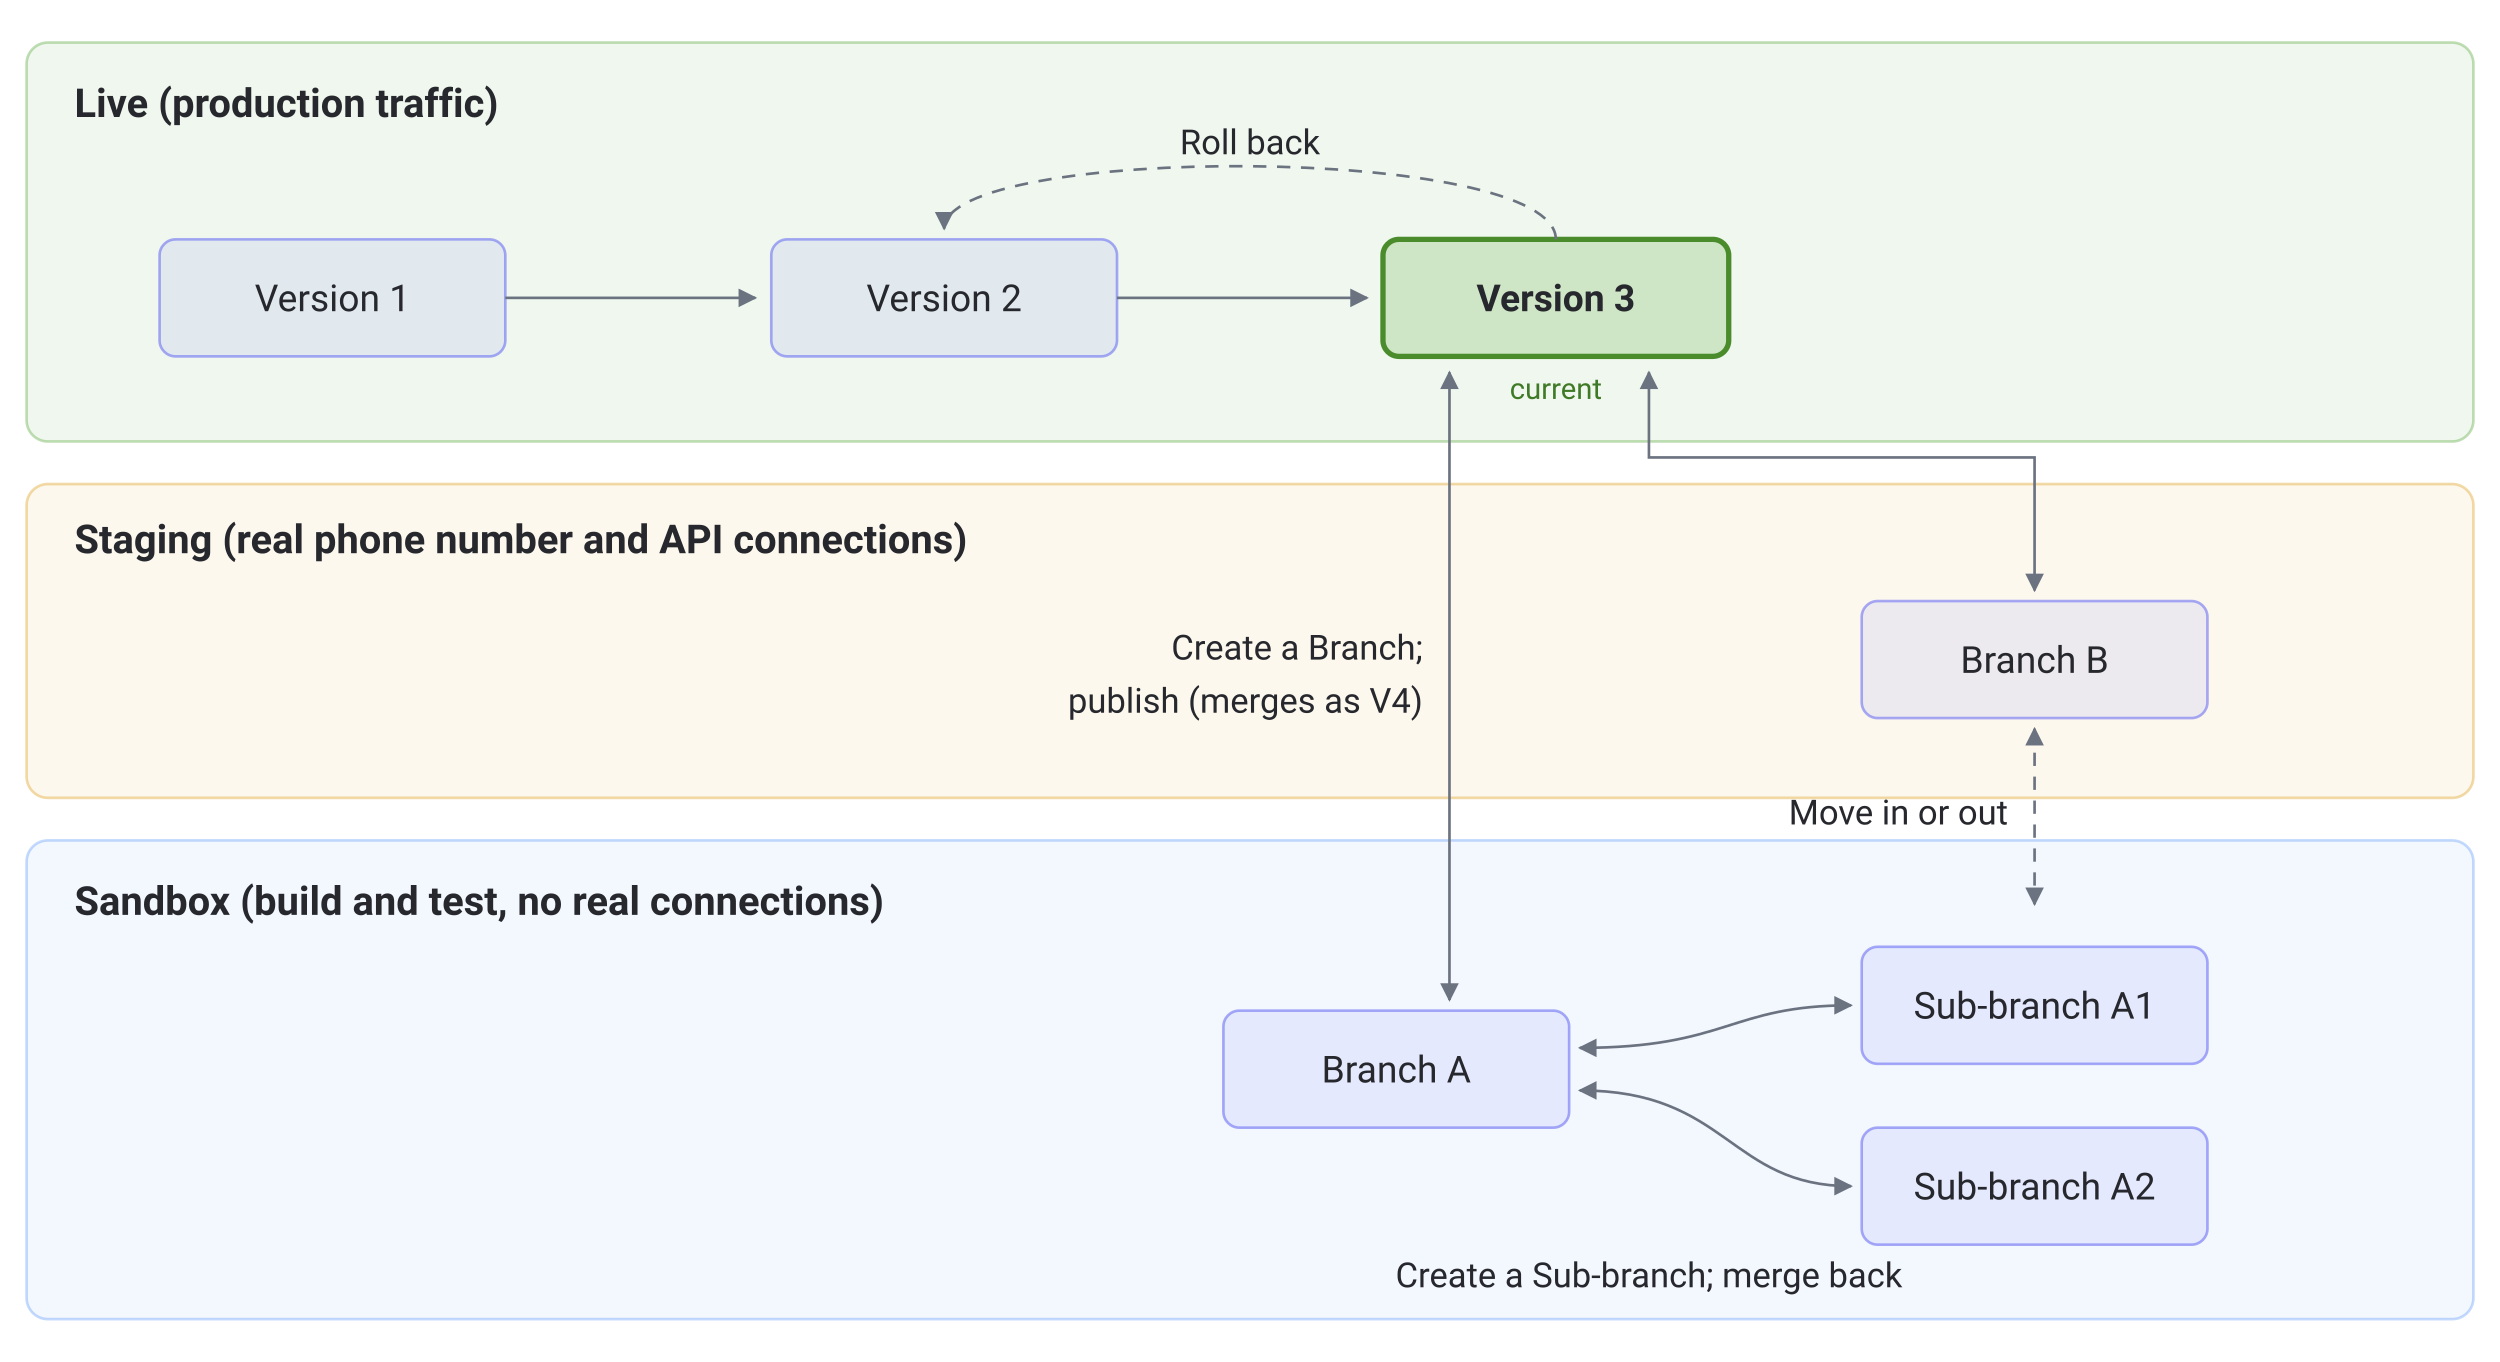
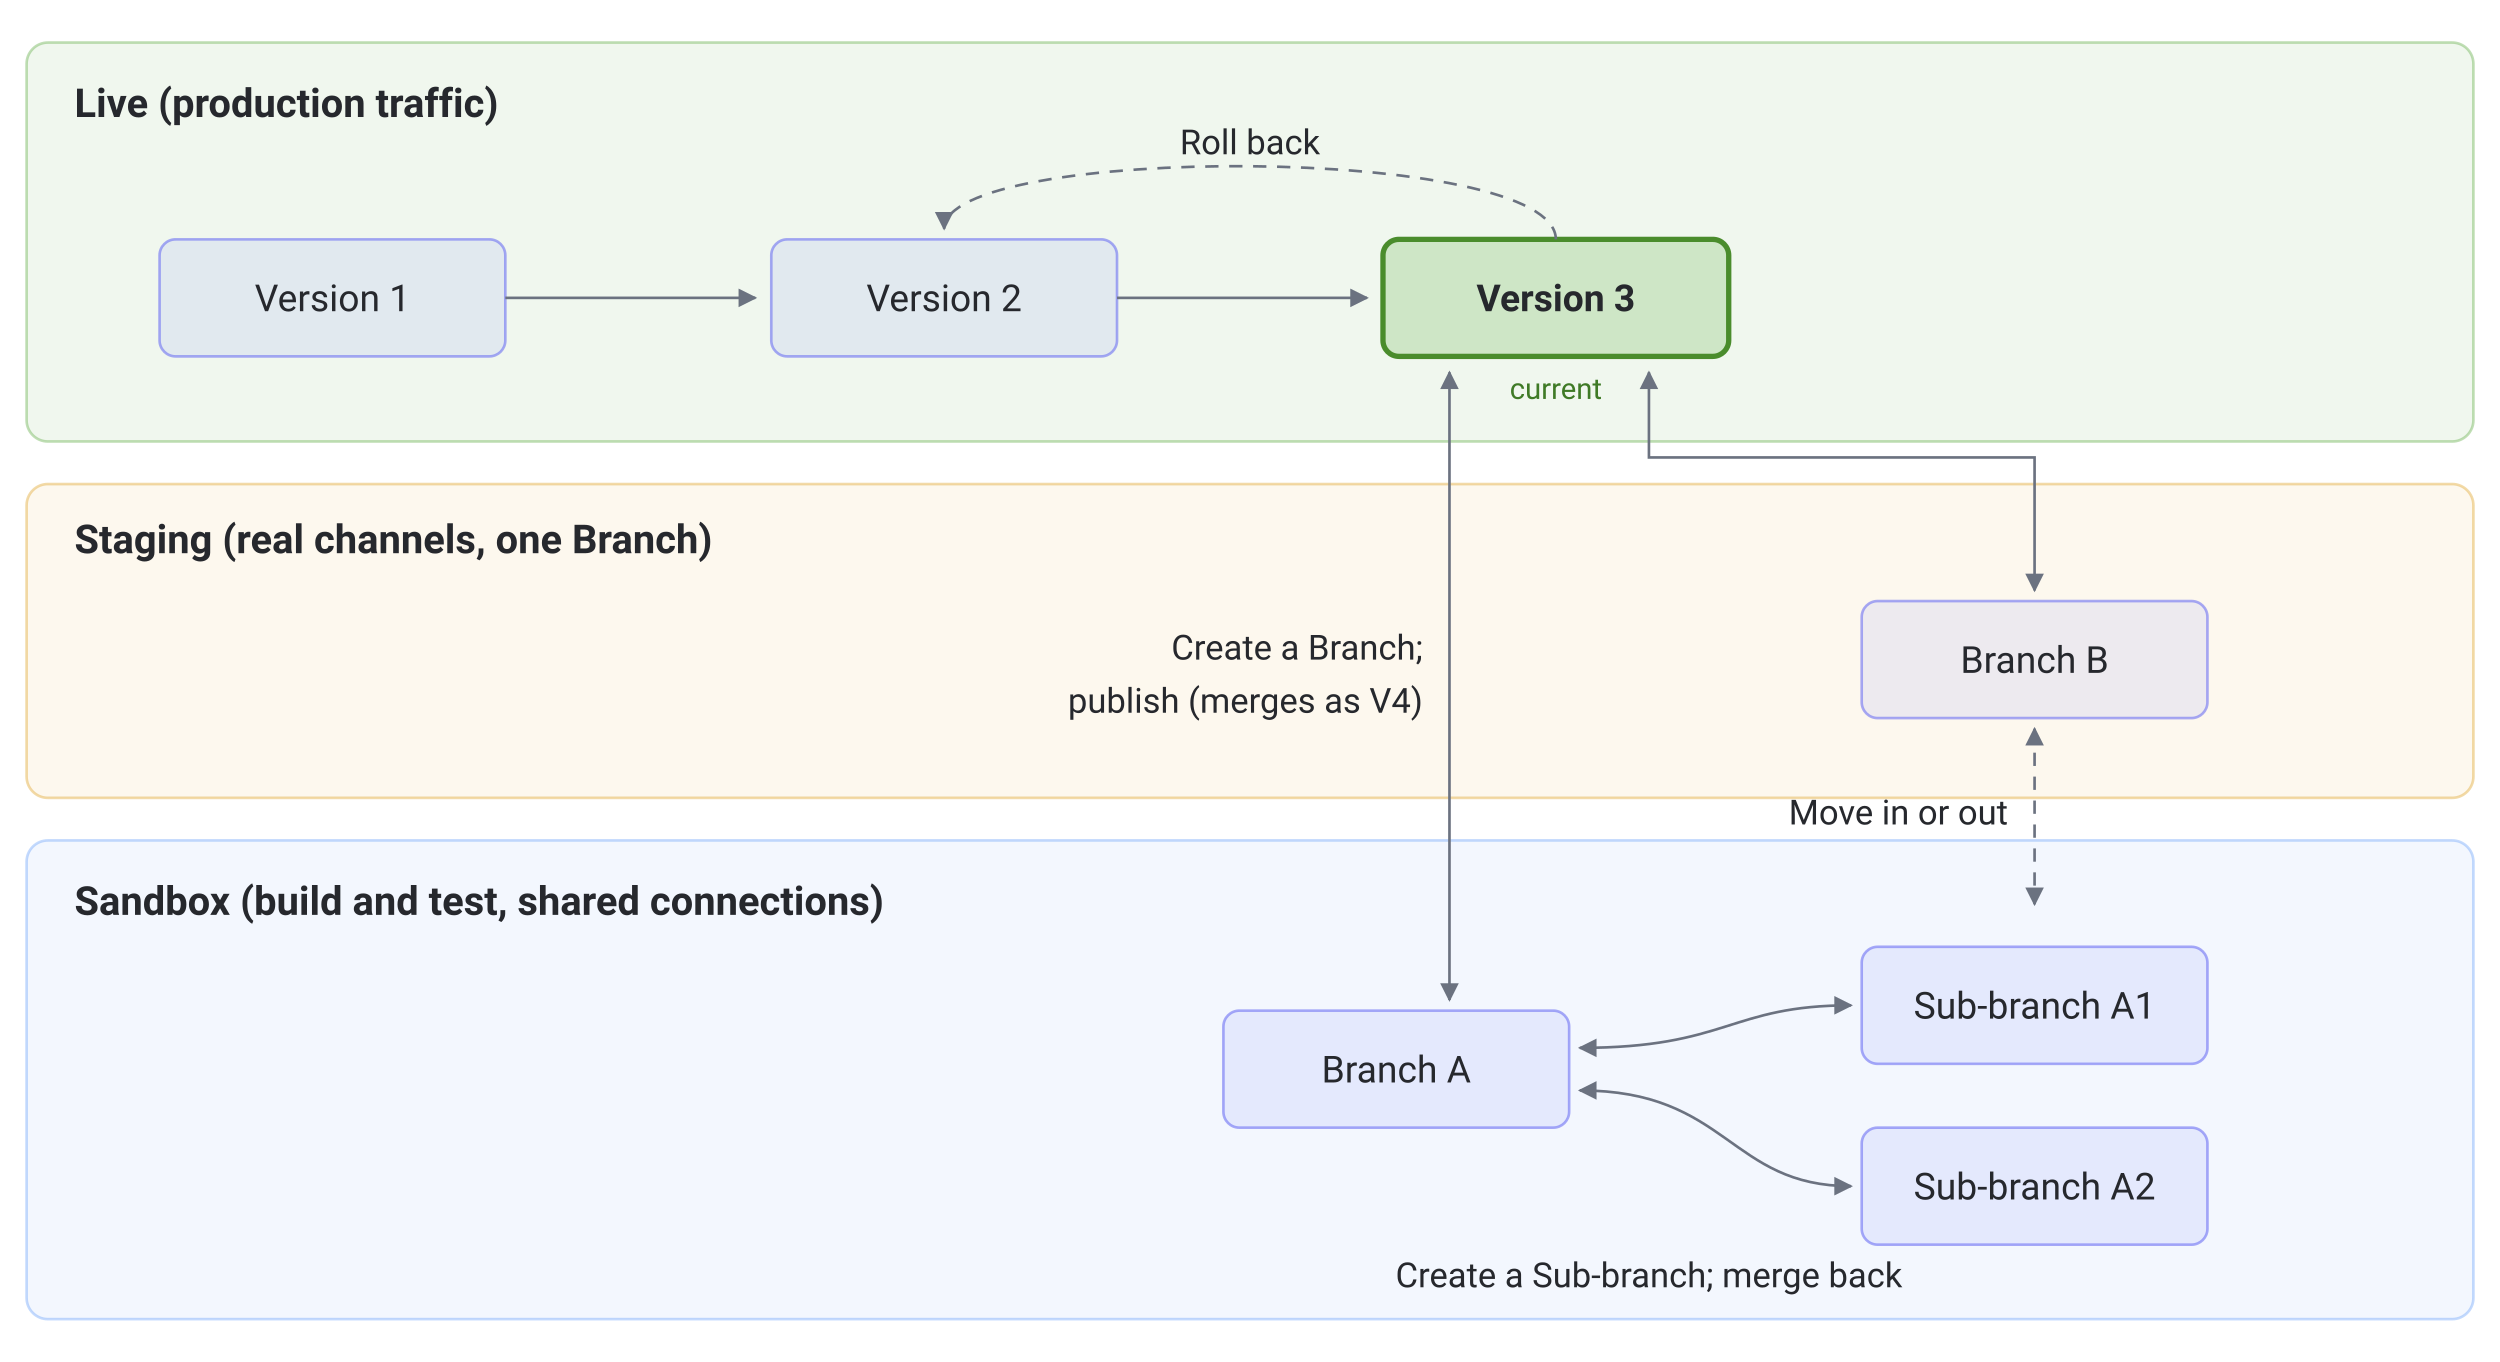
<svg xmlns="http://www.w3.org/2000/svg" viewBox="0 0 940 512" font-family="ui-sans-serif, system-ui, -apple-system, 'Segoe UI', Roboto, Helvetica, Arial, sans-serif">
  <defs>
    <marker id="arr" viewBox="0 0 10 10" refX="9" refY="5" markerWidth="7" markerHeight="7" orient="auto-start-reverse">
      <path d="M 0 0 L 10 5 L 0 10 z" fill="#6b7280" />
    </marker>
  </defs>
  <rect x="10" y="16" width="920" height="150" rx="8" fill="rgba(74,160,44,0.08)" stroke="rgba(74,160,44,0.35)" />
  <rect x="10" y="182" width="920" height="118" rx="8" fill="rgba(217,150,6,0.07)" stroke="rgba(217,150,6,0.35)" />
  <rect x="10" y="316" width="920" height="180" rx="8" fill="rgba(59,130,246,0.06)" stroke="rgba(59,130,246,0.30)" />
  <text x="28" y="44" font-size="15" font-weight="600" fill="#26282d">Live (production traffic)</text>
-   <text x="28" y="208" font-size="15" font-weight="600" fill="#26282d">Staging (real phone number and API connections)</text>
-   <text x="28" y="344" font-size="15" font-weight="600" fill="#26282d">Sandbox (build and test, no real connections)</text>
+   <text x="28" y="208" font-size="15" font-weight="600" fill="#26282d">Staging (real channels, one Branch)</text>
+   <text x="28" y="344" font-size="15" font-weight="600" fill="#26282d">Sandbox (build and test, shared connections)</text>
  <rect x="60" y="90" width="130" height="44" rx="6" fill="rgba(99,102,241,0.10)" stroke="rgba(99,102,241,0.55)" />
  <rect x="290" y="90" width="130" height="44" rx="6" fill="rgba(99,102,241,0.10)" stroke="rgba(99,102,241,0.55)" />
  <rect x="520" y="90" width="130" height="44" rx="6" fill="rgba(74,160,44,0.20)" stroke="#4a8c2c" stroke-width="2" />
  <text x="125" y="117" font-size="14" text-anchor="middle" fill="#26282d">Version 1</text>
  <text x="355" y="117" font-size="14" text-anchor="middle" fill="#26282d">Version 2</text>
  <text x="585" y="117" font-size="14" font-weight="600" text-anchor="middle" fill="#26282d">Version 3</text>
  <text x="585" y="150" font-size="11" text-anchor="middle" fill="#3f7a26">current</text>
  <line x1="190" y1="112" x2="284" y2="112" stroke="#6b7280" marker-end="url(#arr)" />
  <line x1="420" y1="112" x2="514" y2="112" stroke="#6b7280" marker-end="url(#arr)" />
  <path d="M 585 90 C 585 54, 355 54, 355 86" fill="none" stroke="#6b7280" stroke-dasharray="5 4" marker-end="url(#arr)" />
  <text x="470" y="58" font-size="13" text-anchor="middle" fill="#26282d">Roll back</text>
  <rect x="700" y="226" width="130" height="44" rx="6" fill="rgba(99,102,241,0.10)" stroke="rgba(99,102,241,0.55)" />
  <text x="765" y="253" font-size="14" text-anchor="middle" fill="#26282d">Branch B</text>
  <path d="M 765 222 L 765 172 L 620 172 L 620 140" fill="none" stroke="#6b7280" marker-start="url(#arr)" marker-end="url(#arr)" />
  <line x1="765" y1="274" x2="765" y2="340" stroke="#6b7280" stroke-dasharray="5 4" marker-start="url(#arr)" marker-end="url(#arr)" />
  <text x="755" y="310" font-size="13" text-anchor="end" fill="#26282d">Move in or out</text>
  <rect x="460" y="380" width="130" height="44" rx="6" fill="rgba(99,102,241,0.10)" stroke="rgba(99,102,241,0.55)" />
  <rect x="700" y="356" width="130" height="44" rx="6" fill="rgba(99,102,241,0.10)" stroke="rgba(99,102,241,0.55)" />
  <rect x="700" y="424" width="130" height="44" rx="6" fill="rgba(99,102,241,0.10)" stroke="rgba(99,102,241,0.55)" />
  <text x="525" y="407" font-size="14" text-anchor="middle" fill="#26282d">Branch A</text>
  <text x="765" y="383" font-size="14" text-anchor="middle" fill="#26282d">Sub-branch A1</text>
  <text x="765" y="451" font-size="14" text-anchor="middle" fill="#26282d">Sub-branch A2</text>
  <path d="M 594 394 C 650 394, 650 378, 696 378" fill="none" stroke="#6b7280" marker-start="url(#arr)" marker-end="url(#arr)" />
  <path d="M 594 410 C 650 410, 650 446, 696 446" fill="none" stroke="#6b7280" marker-start="url(#arr)" marker-end="url(#arr)" />
  <text x="620" y="484" font-size="13" text-anchor="middle" fill="#26282d">Create a Sub-branch; merge back</text>
  <path d="M 545 140 L 545 376" fill="none" stroke="#6b7280" marker-start="url(#arr)" marker-end="url(#arr)" />
  <text x="535" y="248" font-size="13" text-anchor="end" fill="#26282d">Create a Branch;</text>
  <text x="535" y="268" font-size="13" text-anchor="end" fill="#26282d">publish (merges as V4)</text>
</svg>
